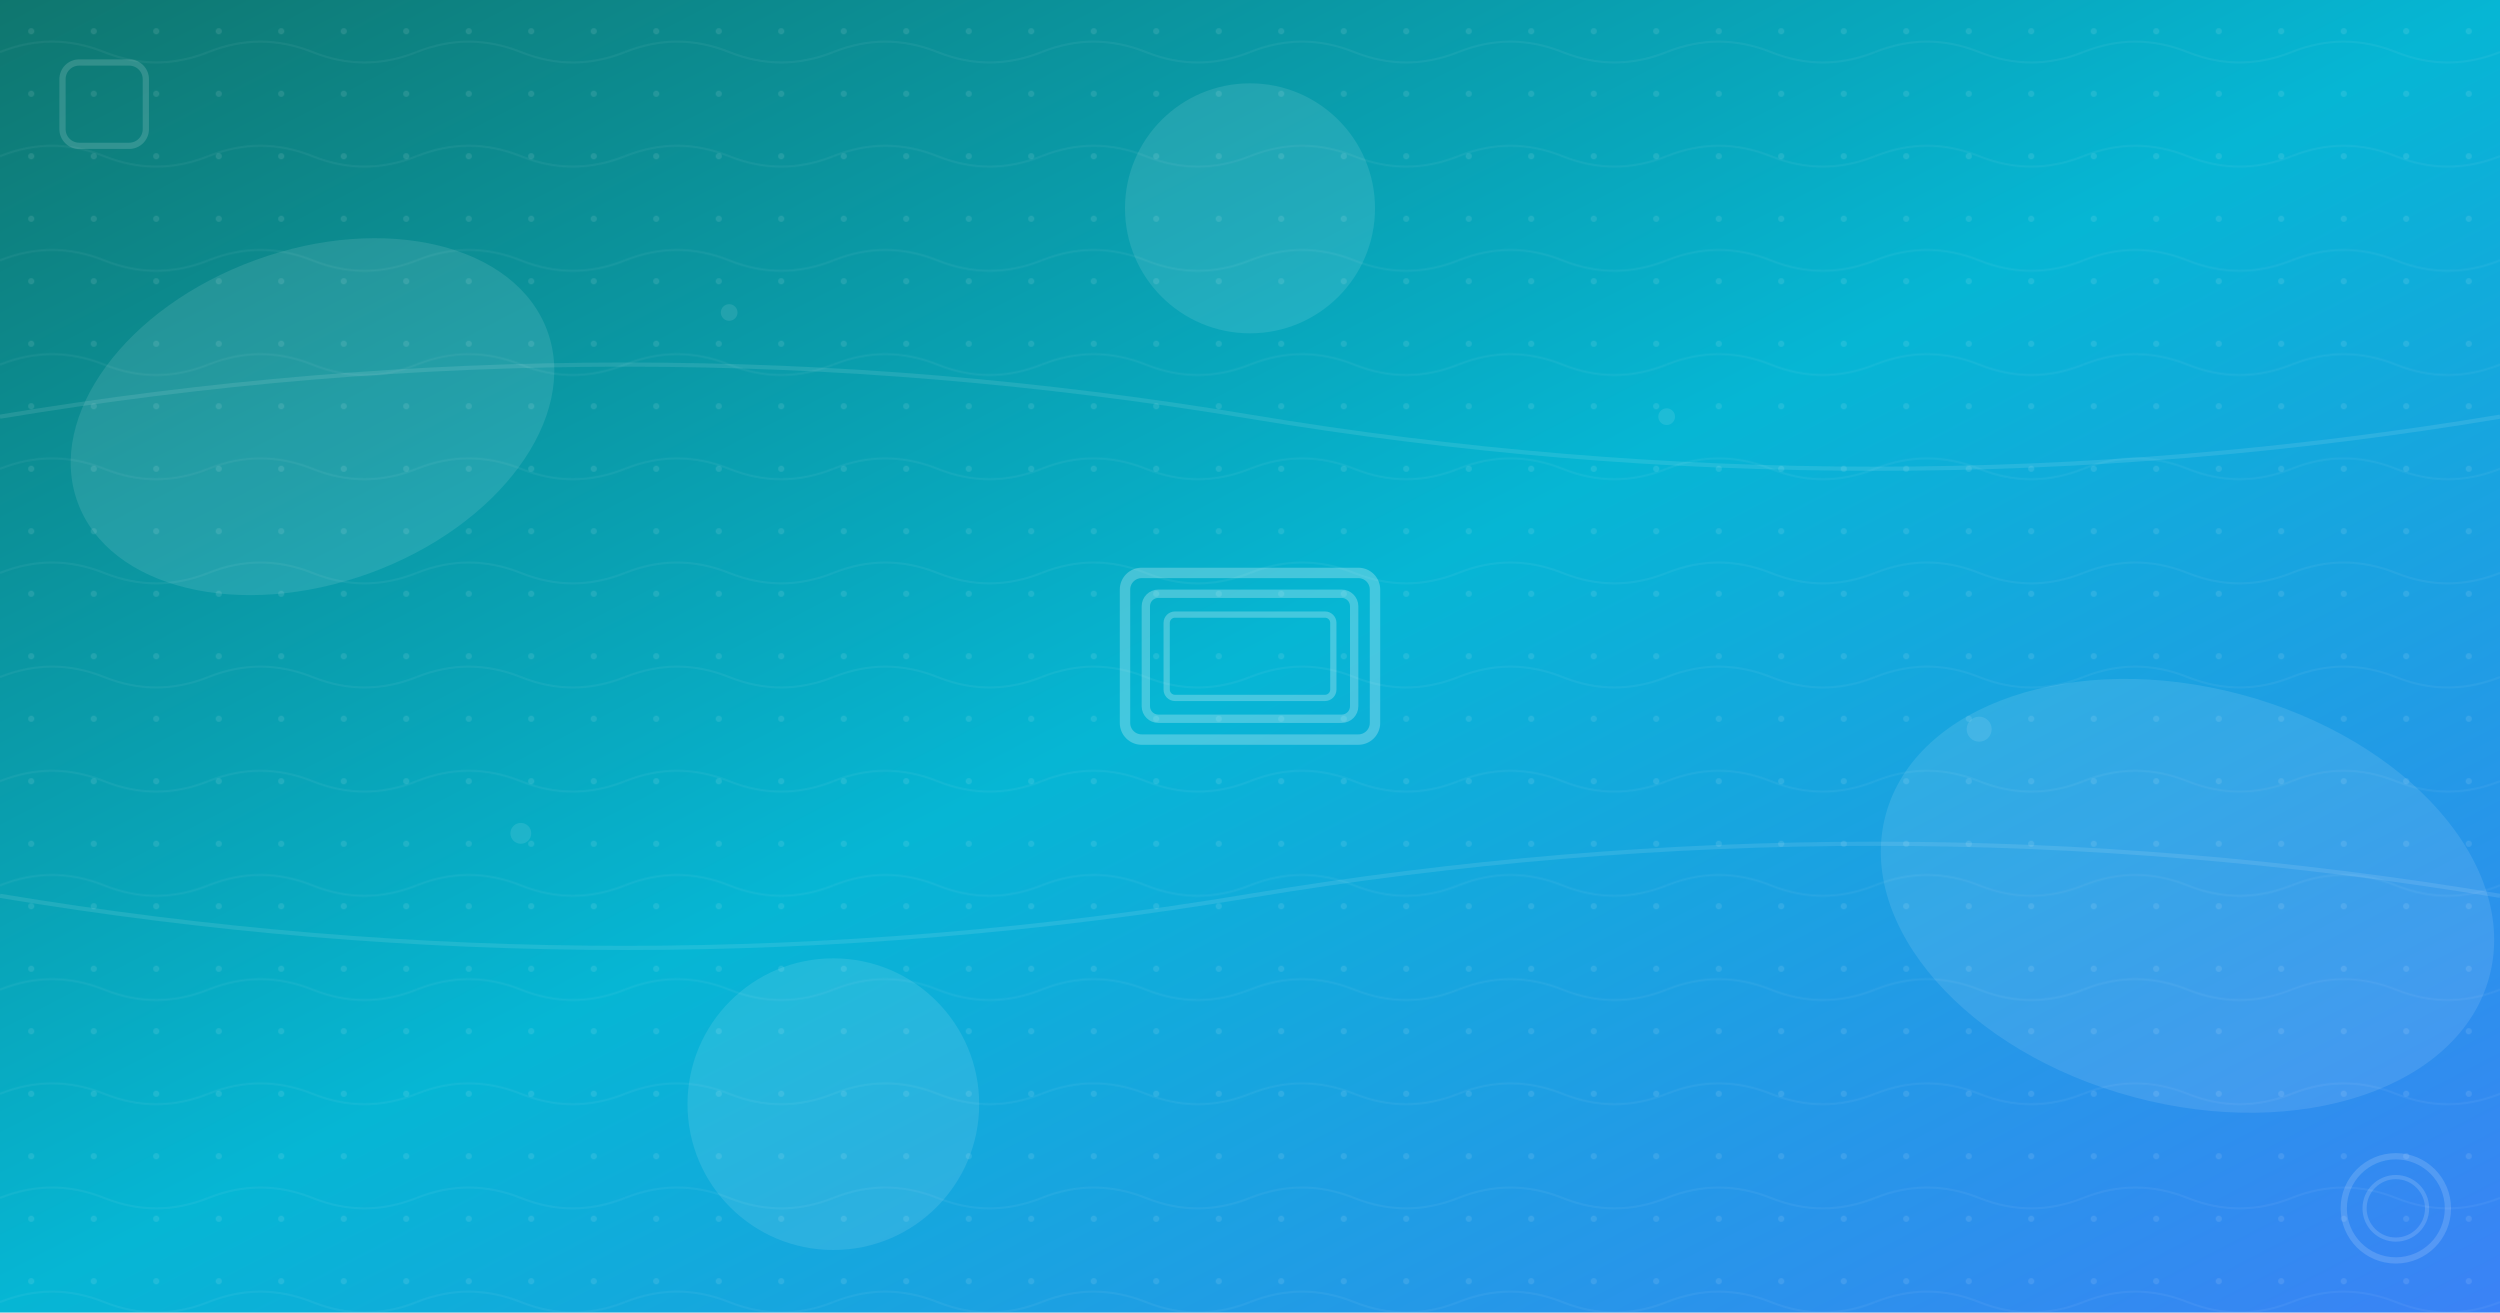
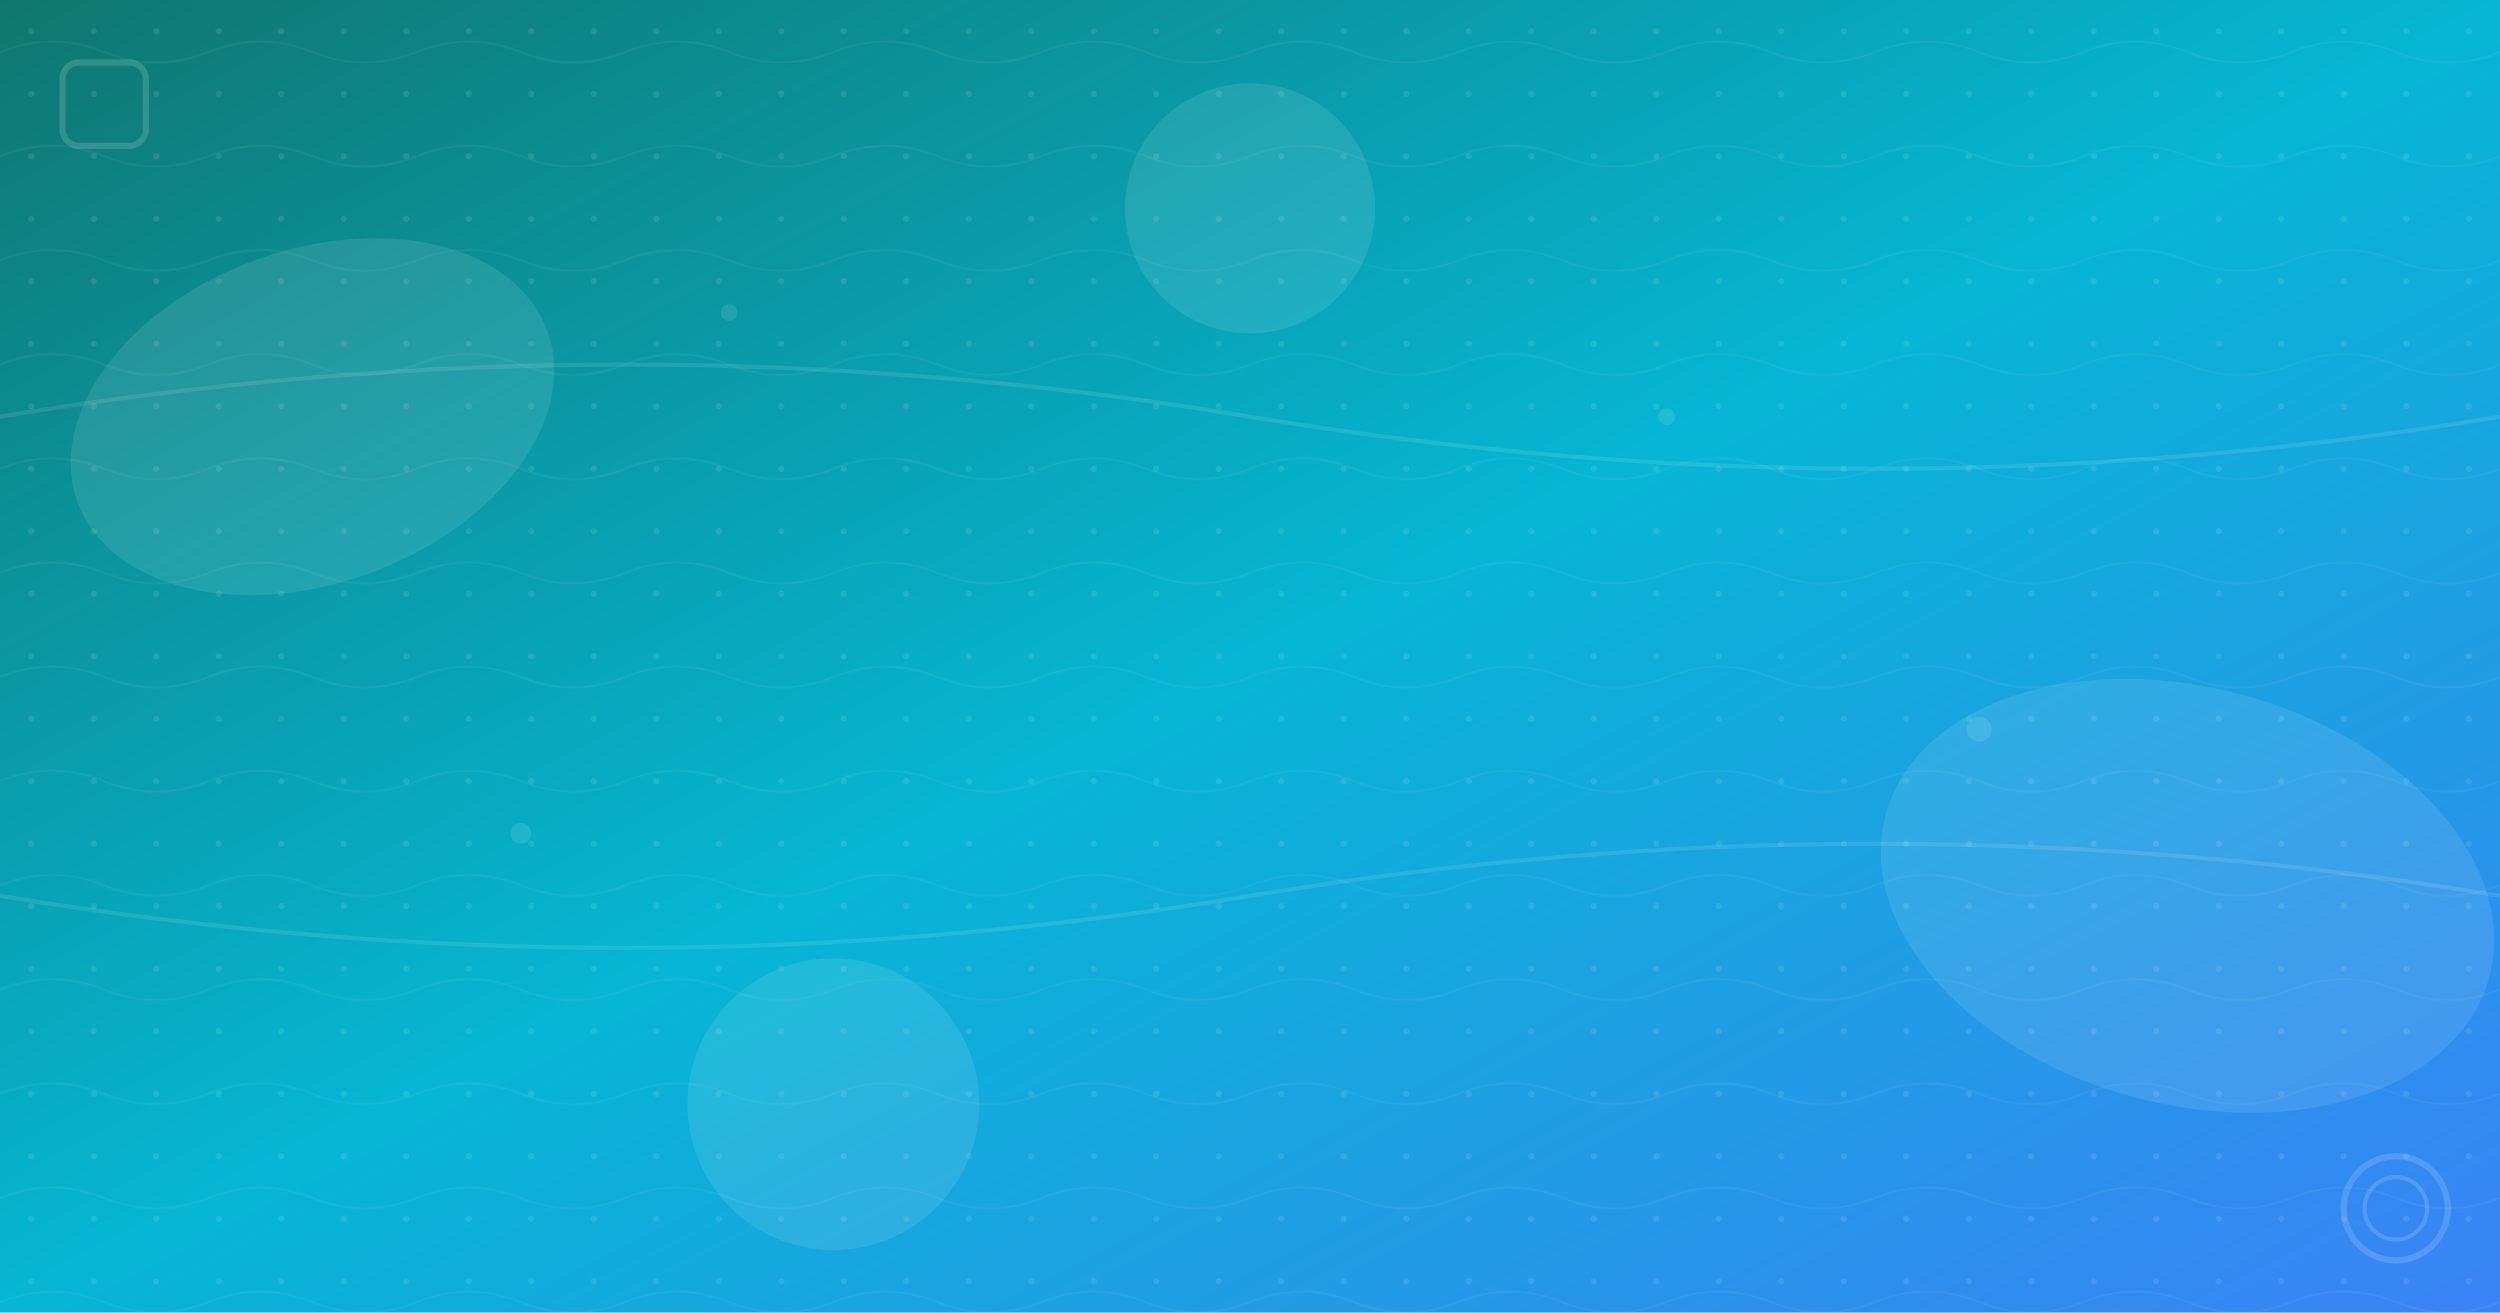
<svg xmlns="http://www.w3.org/2000/svg" width="1200" height="630" viewBox="0 0 1200 630" fill="none">
  <defs>
    <linearGradient id="general-gradient" x1="0%" y1="0%" x2="100%" y2="100%">
      <stop offset="0%" style="stop-color:#0f766e;stop-opacity:1" />
      <stop offset="50%" style="stop-color:#06b6d4;stop-opacity:1" />
      <stop offset="100%" style="stop-color:#3b82f6;stop-opacity:1" />
    </linearGradient>
    <pattern id="dots" width="30" height="30" patternUnits="userSpaceOnUse">
      <circle cx="15" cy="15" r="1.5" fill="white" opacity="0.1" />
    </pattern>
    <pattern id="waves" width="100" height="50" patternUnits="userSpaceOnUse">
      <path d="M 0 25 Q 25 15, 50 25 T 100 25" stroke="white" stroke-width="1" opacity="0.05" fill="none" />
    </pattern>
  </defs>
  <rect width="1200" height="630" fill="url(#general-gradient)" />
  <rect width="1200" height="630" fill="url(#dots)" />
  <rect width="1200" height="630" fill="url(#waves)" />
  <g opacity="0.1">
    <ellipse cx="150" cy="200" rx="120" ry="80" fill="white" transform="rotate(-20 150 200)" />
    <ellipse cx="1050" cy="430" rx="150" ry="100" fill="white" transform="rotate(15 1050 430)" />
    <circle cx="600" cy="100" r="60" fill="white" />
    <circle cx="400" cy="530" r="70" fill="white" />
  </g>
  <g stroke="white" stroke-width="2" opacity="0.1" fill="none">
    <path d="M 0 200 Q 300 150, 600 200 T 1200 200" />
    <path d="M 0 430 Q 300 480, 600 430 T 1200 430" />
  </g>
-   <g transform="translate(600, 315)" opacity="0.25">
-     <rect x="-60" y="-40" width="120" height="80" rx="8" stroke="white" stroke-width="5" fill="none" />
-     <rect x="-50" y="-30" width="100" height="60" rx="6" stroke="white" stroke-width="4" fill="none" />
-     <rect x="-40" y="-20" width="80" height="40" rx="4" stroke="white" stroke-width="3" fill="none" />
-   </g>
  <g opacity="0.15">
    <g transform="translate(50, 50)">
      <rect x="-20" y="-20" width="40" height="40" rx="8" stroke="white" stroke-width="3" fill="none" />
    </g>
    <g transform="translate(1150, 580)">
      <circle cx="0" cy="0" r="25" stroke="white" stroke-width="3" fill="none" />
      <circle cx="0" cy="0" r="15" stroke="white" stroke-width="2" fill="none" />
    </g>
  </g>
  <g fill="white" opacity="0.1">
    <circle cx="250" cy="400" r="5" />
    <circle cx="800" cy="200" r="4" />
    <circle cx="950" cy="350" r="6" />
    <circle cx="350" cy="150" r="4" />
  </g>
</svg>
